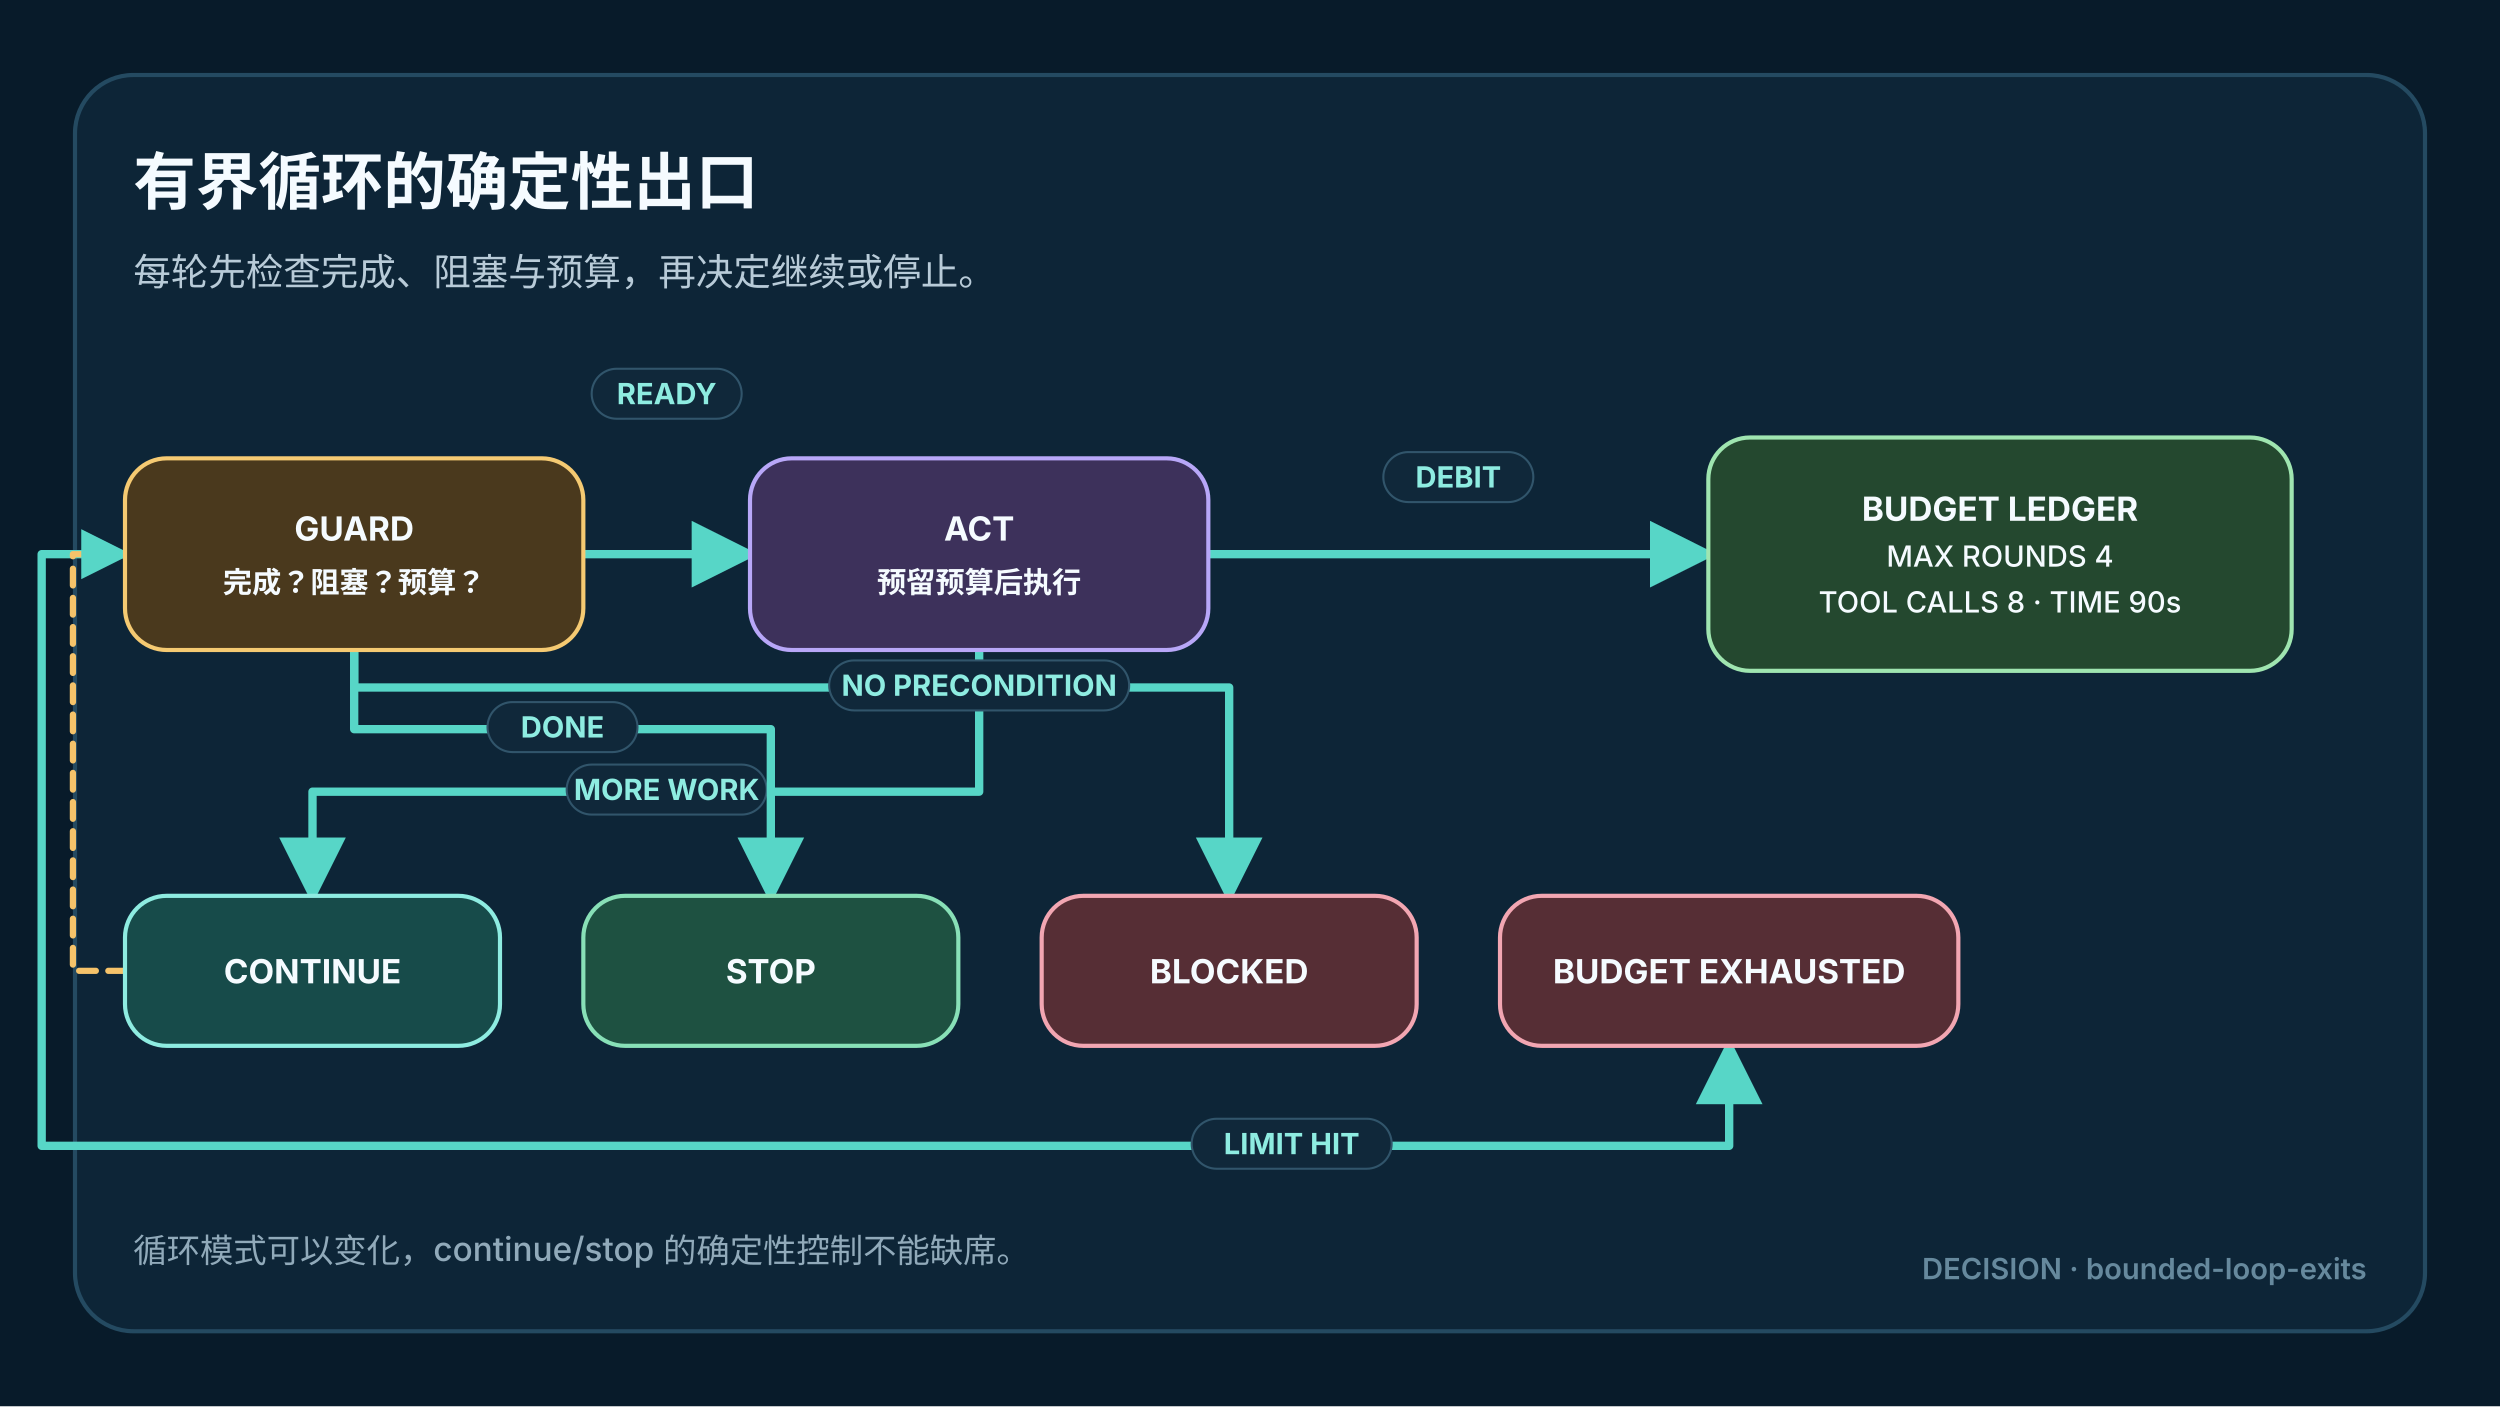
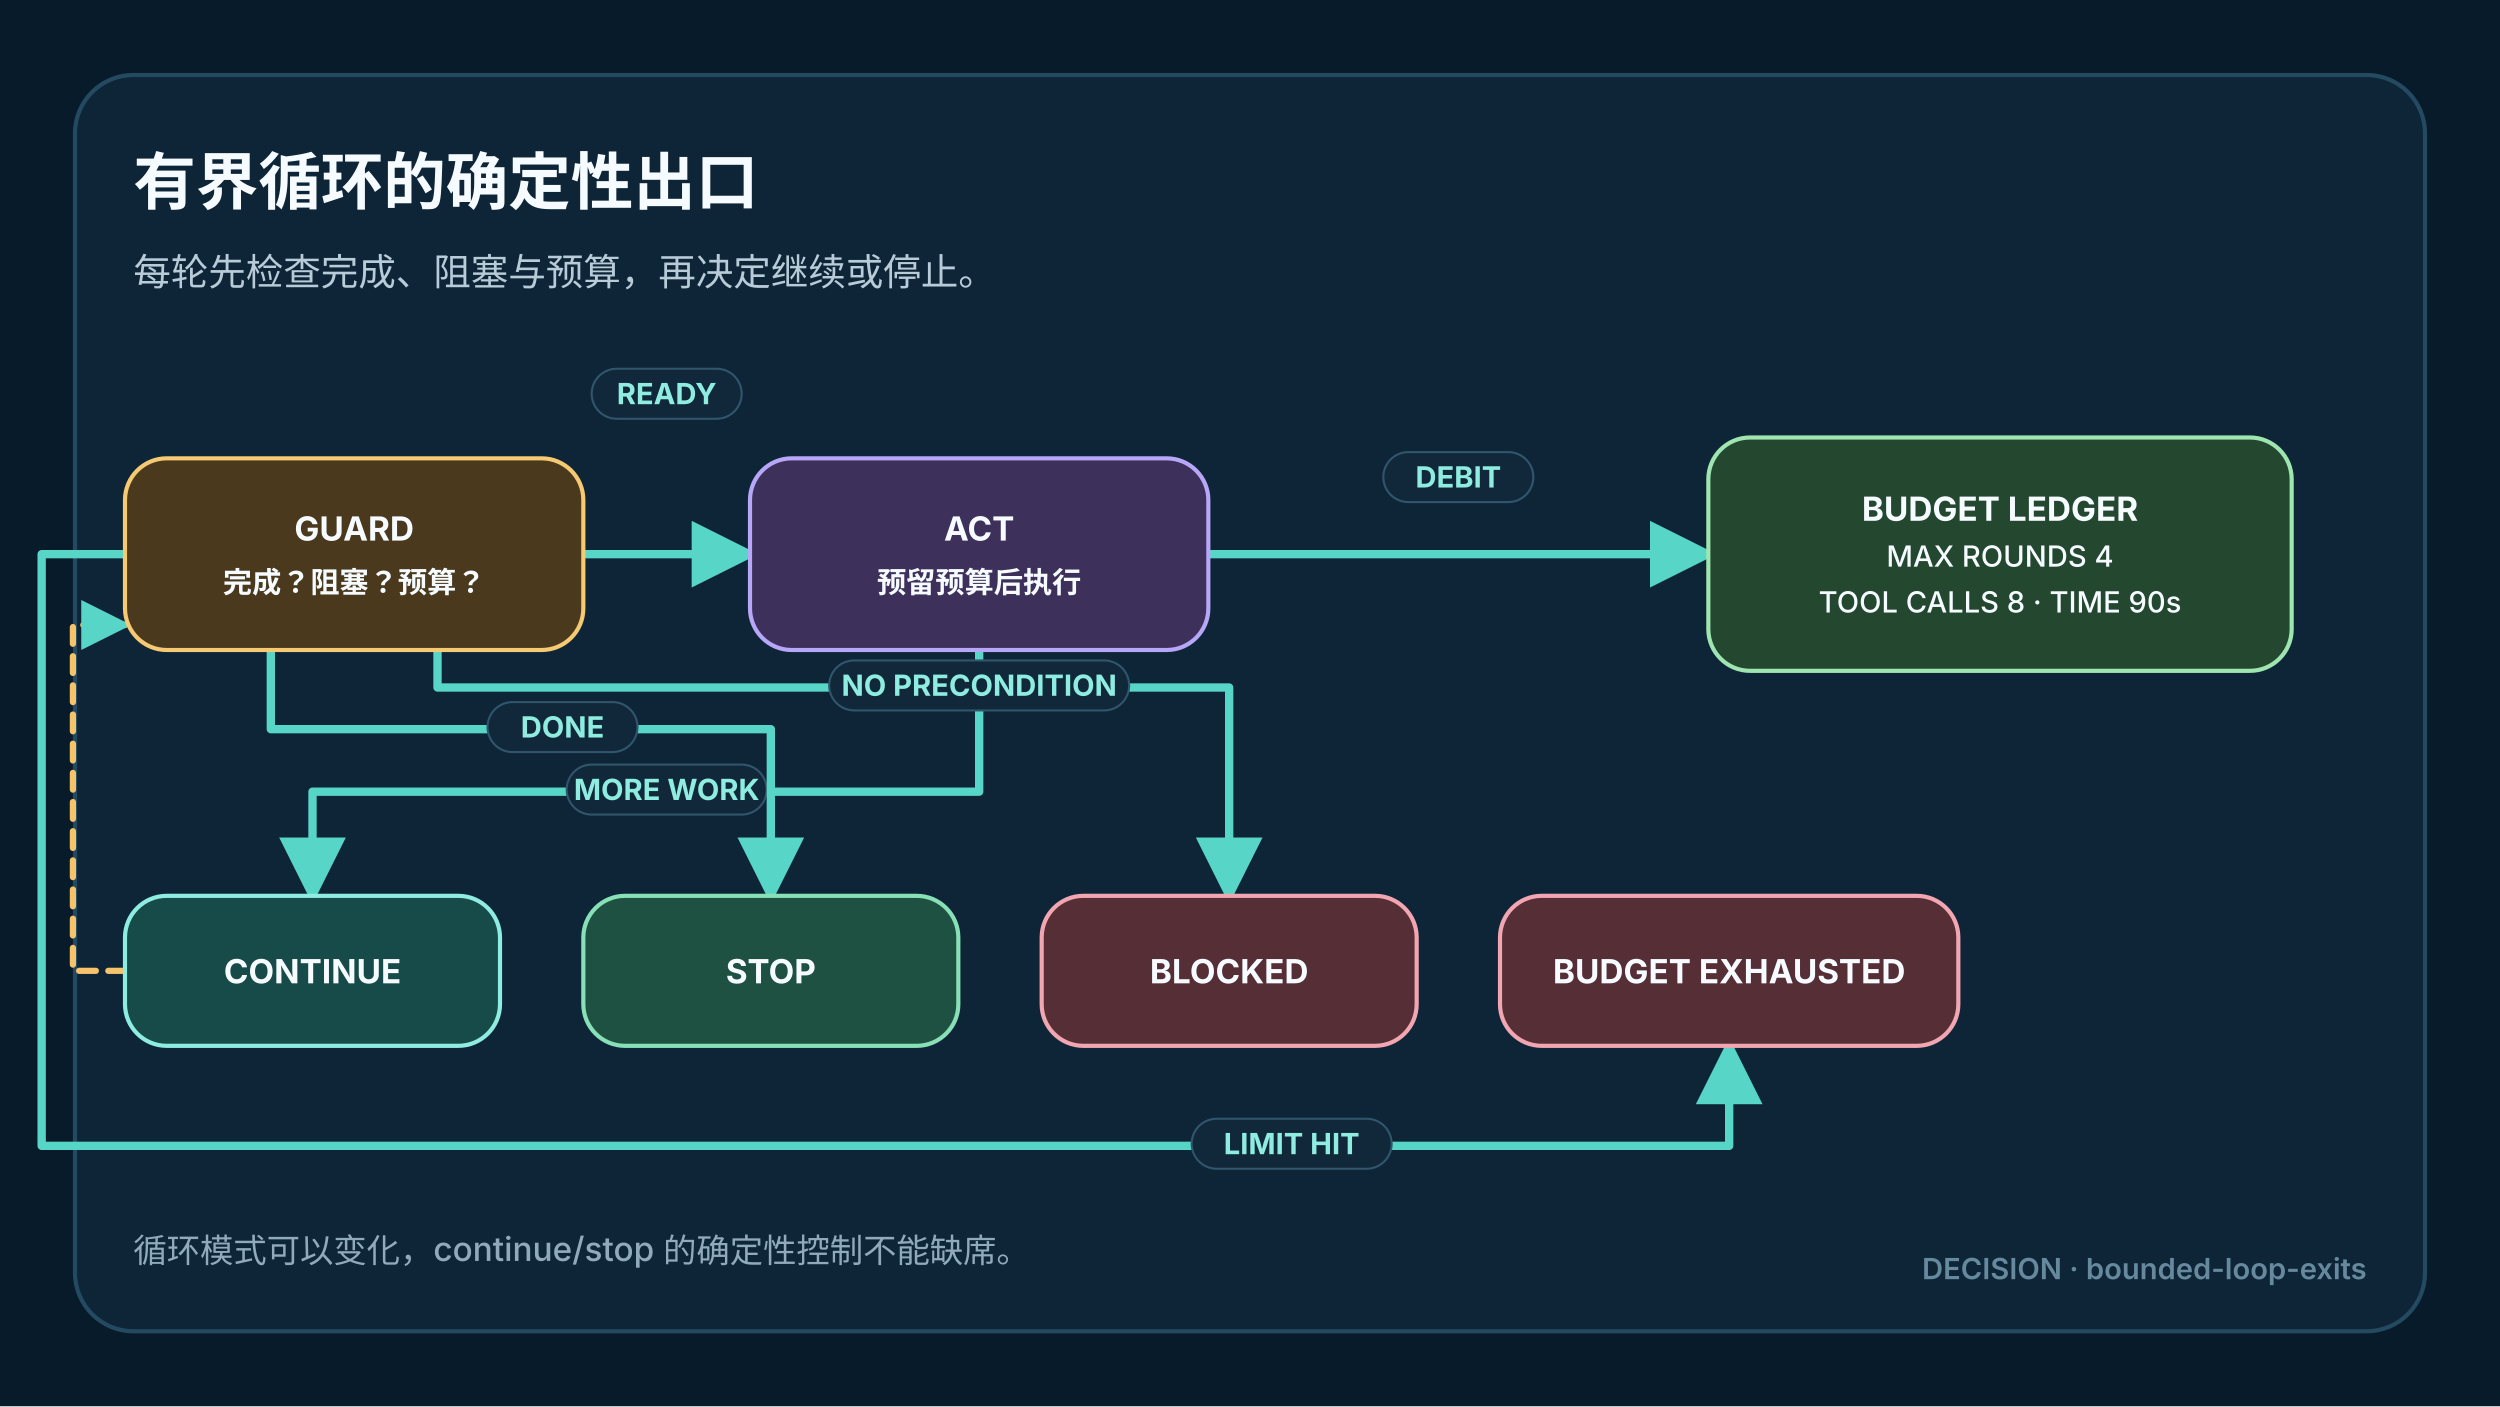
<svg xmlns="http://www.w3.org/2000/svg" width="1200" height="675" viewBox="0 0 1200 675" role="img" aria-labelledby="visual-agent-04-bounded-loop-title visual-agent-04-bounded-loop-description">
  <defs>
    <marker id="visual-agent-04-bounded-loop-arrow" markerWidth="8" markerHeight="8" refX="7" refY="4" orient="auto">
      <path d="M0 0 L8 4 L0 8 Z" fill="#57D6C7" />
    </marker>
  </defs>
  <rect width="1200" height="675" fill="#081B2A" />
  <rect x="36" y="36" width="1128" height="603" rx="28" fill="#0D2537" stroke="#244A61" stroke-width="2" />
  <text x="64" y="98" font-family="Inter, Arial, sans-serif" font-size="30" font-weight="750" fill="#F5FBFF" text-anchor="start">有界循环的确定性出口</text>
  <text x="64" y="137" font-family="Inter, Arial, sans-serif" font-size="18" font-weight="500" fill="#B8CBD8" text-anchor="start">每轮先检查完成、阻塞与预算，再决定继续或停止。</text>
  <g data-kind="decision">
    <polyline data-edge="guard-act" data-from="guard" data-to="act" data-kind="forward" points="280,266 360,266" fill="none" stroke="#57D6C7" stroke-width="4" stroke-linecap="round" stroke-linejoin="round" marker-end="url(#visual-agent-04-bounded-loop-arrow)" />
    <g data-edge-label="guard-act">
      <rect x="284" y="177" width="72" height="24" rx="12" fill="#10283A" stroke="#31556B" stroke-width="1" />
      <text x="320" y="194" font-family="Inter, Arial, sans-serif" font-size="14" font-weight="650" fill="#8EECE1" text-anchor="middle">READY</text>
    </g>
    <polyline data-edge="act-ledger" data-from="act" data-to="ledger" data-kind="forward" points="580,266 820,266" fill="none" stroke="#57D6C7" stroke-width="4" stroke-linecap="round" stroke-linejoin="round" marker-end="url(#visual-agent-04-bounded-loop-arrow)" />
    <g data-edge-label="act-ledger">
      <rect x="664" y="217" width="72" height="24" rx="12" fill="#10283A" stroke="#31556B" stroke-width="1" />
      <text x="700" y="234" font-family="Inter, Arial, sans-serif" font-size="14" font-weight="650" fill="#8EECE1" text-anchor="middle">DEBIT</text>
    </g>
    <polyline data-edge="act-continue" data-from="act" data-to="continue" data-kind="forward" points="470,312 470,380 150,380 150,430" fill="none" stroke="#57D6C7" stroke-width="4" stroke-linecap="round" stroke-linejoin="round" marker-end="url(#visual-agent-04-bounded-loop-arrow)" />
    <g data-edge-label="act-continue">
      <rect x="272" y="367" width="96" height="24" rx="12" fill="#10283A" stroke="#31556B" stroke-width="1" />
      <text x="320" y="384" font-family="Inter, Arial, sans-serif" font-size="14" font-weight="650" fill="#8EECE1" text-anchor="middle">MORE WORK</text>
    </g>
-     <polyline data-edge="guard-stop" data-from="guard" data-to="stop" data-kind="forward" points="170,312 170,350 370,350 370,430" fill="none" stroke="#57D6C7" stroke-width="4" stroke-linecap="round" stroke-linejoin="round" marker-end="url(#visual-agent-04-bounded-loop-arrow)" />
+     <polyline data-edge="guard-stop" data-from="guard" data-to="stop" data-kind="forward" points="130,312 130,350 370,350 370,430" fill="none" stroke="#57D6C7" stroke-width="4" stroke-linecap="round" stroke-linejoin="round" marker-end="url(#visual-agent-04-bounded-loop-arrow)" />
    <g data-edge-label="guard-stop">
      <rect x="234" y="337" width="72" height="24" rx="12" fill="#10283A" stroke="#31556B" stroke-width="1" />
      <text x="270" y="354" font-family="Inter, Arial, sans-serif" font-size="14" font-weight="650" fill="#8EECE1" text-anchor="middle">DONE</text>
    </g>
-     <polyline data-edge="guard-blocked" data-from="guard" data-to="blocked" data-kind="forward" points="170,312 170,330 590,330 590,430" fill="none" stroke="#57D6C7" stroke-width="4" stroke-linecap="round" stroke-linejoin="round" marker-end="url(#visual-agent-04-bounded-loop-arrow)" />
+     <polyline data-edge="guard-blocked" data-from="guard" data-to="blocked" data-kind="forward" points="210,312 210,330 590,330 590,430" fill="none" stroke="#57D6C7" stroke-width="4" stroke-linecap="round" stroke-linejoin="round" marker-end="url(#visual-agent-04-bounded-loop-arrow)" />
    <g data-edge-label="guard-blocked">
      <rect x="398" y="317" width="144" height="24" rx="12" fill="#10283A" stroke="#31556B" stroke-width="1" />
      <text x="470" y="334" font-family="Inter, Arial, sans-serif" font-size="14" font-weight="650" fill="#8EECE1" text-anchor="middle">NO PRECONDITION</text>
    </g>
    <polyline data-edge="guard-budget" data-from="guard" data-to="budget" data-kind="forward" points="60,266 20,266 20,550 830,550 830,502" fill="none" stroke="#57D6C7" stroke-width="4" stroke-linecap="round" stroke-linejoin="round" marker-end="url(#visual-agent-04-bounded-loop-arrow)" />
    <g data-edge-label="guard-budget">
      <rect x="572" y="537" width="96" height="24" rx="12" fill="#10283A" stroke="#31556B" stroke-width="1" />
      <text x="620" y="554" font-family="Inter, Arial, sans-serif" font-size="14" font-weight="650" fill="#8EECE1" text-anchor="middle">LIMIT HIT</text>
    </g>
-     <polyline data-edge="continue-guard" data-from="continue" data-to="guard" data-kind="feedback" points="60,466 35,466 35,266 60,266" fill="none" stroke="#F5C36A" stroke-width="3" stroke-dasharray="8 6" stroke-linecap="round" stroke-linejoin="round" marker-end="url(#visual-agent-04-bounded-loop-arrow)" />
+     <polyline data-edge="continue-guard" data-from="continue" data-to="guard" data-kind="feedback" points="60,466 35,466 35,300 60,300" fill="none" stroke="#F5C36A" stroke-width="3" stroke-dasharray="8 6" stroke-linecap="round" stroke-linejoin="round" marker-end="url(#visual-agent-04-bounded-loop-arrow)" />
    <g data-node="guard" data-kind="decision">
      <rect x="60" y="220" width="220" height="92" rx="20" fill="#4A391D" stroke="#F5CA72" stroke-width="2" />
      <text x="170" y="259.5" font-family="Inter, Arial, sans-serif" font-size="16" font-weight="750" fill="#F5FBFF" text-anchor="middle">GUARD</text>
      <text x="170" y="284.5" font-family="Inter, Arial, sans-serif" font-size="14" font-weight="550" fill="#F5FBFF" text-anchor="middle">完成？阻塞？预算？</text>
    </g>
    <g data-node="act" data-kind="host">
      <rect x="360" y="220" width="220" height="92" rx="20" fill="#3D315B" stroke="#B8A7F8" stroke-width="2" />
      <text x="470" y="259.5" font-family="Inter, Arial, sans-serif" font-size="16" font-weight="750" fill="#F5FBFF" text-anchor="middle">ACT</text>
      <text x="470" y="284.5" font-family="Inter, Arial, sans-serif" font-size="14" font-weight="550" fill="#F5FBFF" text-anchor="middle">预留预算后执行</text>
    </g>
    <g data-node="ledger" data-kind="evidence">
      <rect x="820" y="210" width="280" height="112" rx="20" fill="#24482F" stroke="#9FE5B0" stroke-width="2" />
      <text x="960" y="250" font-family="Inter, Arial, sans-serif" font-size="16" font-weight="750" fill="#F5FBFF" text-anchor="middle">BUDGET LEDGER</text>
      <text x="960" y="272" font-family="Inter, Arial, sans-serif" font-size="14" font-weight="550" fill="#F5FBFF" text-anchor="middle">MAX ROUNDS 4</text>
      <text x="960" y="294" font-family="Inter, Arial, sans-serif" font-size="14" font-weight="550" fill="#F5FBFF" text-anchor="middle">TOOL CALLS 8 · TIME 90s</text>
    </g>
    <g data-node="continue" data-kind="controlled">
      <rect x="60" y="430" width="180" height="72" rx="20" fill="#174B4A" stroke="#8EECE1" stroke-width="2" />
      <text x="150" y="472" font-family="Inter, Arial, sans-serif" font-size="16" font-weight="750" fill="#F5FBFF" text-anchor="middle">CONTINUE</text>
    </g>
    <g data-node="stop" data-kind="outcome">
      <rect x="280" y="430" width="180" height="72" rx="20" fill="#1E5141" stroke="#88E0B7" stroke-width="2" />
      <text x="370" y="472" font-family="Inter, Arial, sans-serif" font-size="16" font-weight="750" fill="#F5FBFF" text-anchor="middle">STOP</text>
    </g>
    <g data-node="blocked" data-kind="blocked">
      <rect x="500" y="430" width="180" height="72" rx="20" fill="#562E35" stroke="#F2A6B2" stroke-width="2" />
      <text x="590" y="472" font-family="Inter, Arial, sans-serif" font-size="16" font-weight="750" fill="#F5FBFF" text-anchor="middle">BLOCKED</text>
    </g>
    <g data-node="budget" data-kind="blocked">
      <rect x="720" y="430" width="220" height="72" rx="20" fill="#562E35" stroke="#F2A6B2" stroke-width="2" />
      <text x="830" y="472" font-family="Inter, Arial, sans-serif" font-size="16" font-weight="750" fill="#F5FBFF" text-anchor="middle">BUDGET EXHAUSTED</text>
    </g>
  </g>
  <text x="64" y="606" font-family="Inter, Arial, sans-serif" font-size="16" font-weight="500" fill="#91AABA" text-anchor="start">循环模式可以变化，continue/stop 的确定性控制不能缺席。</text>
  <text x="1136" y="614" font-family="Inter, Arial, sans-serif" font-size="14" font-weight="600" fill="#66899D" text-anchor="end">DECISION · bounded-loop-exits</text>
</svg>
